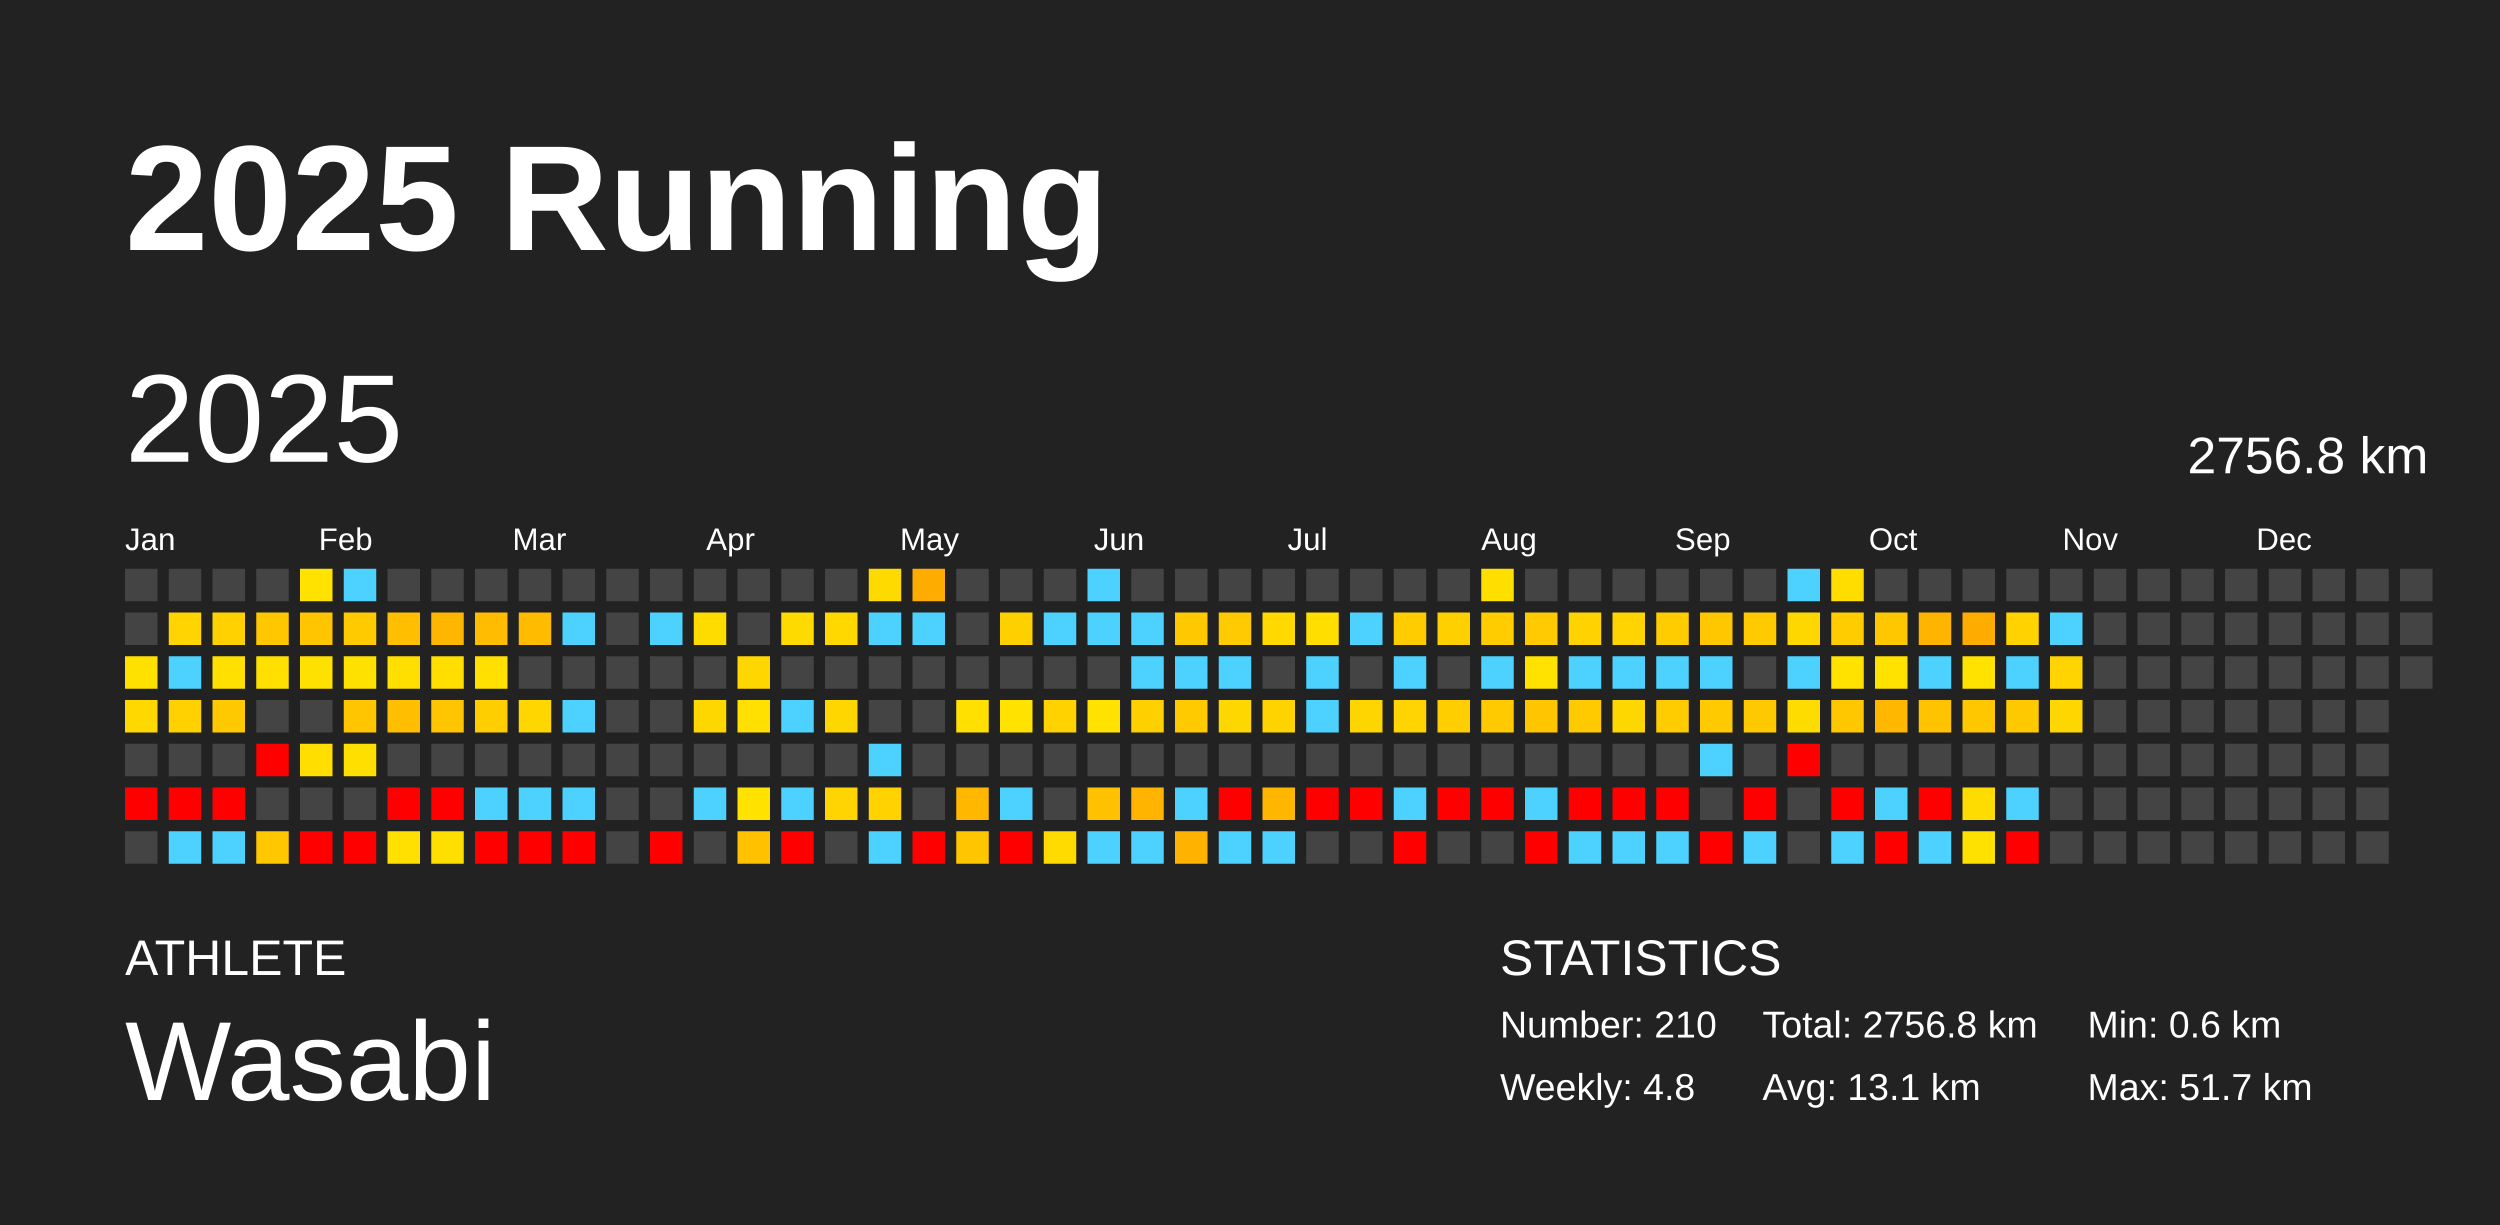
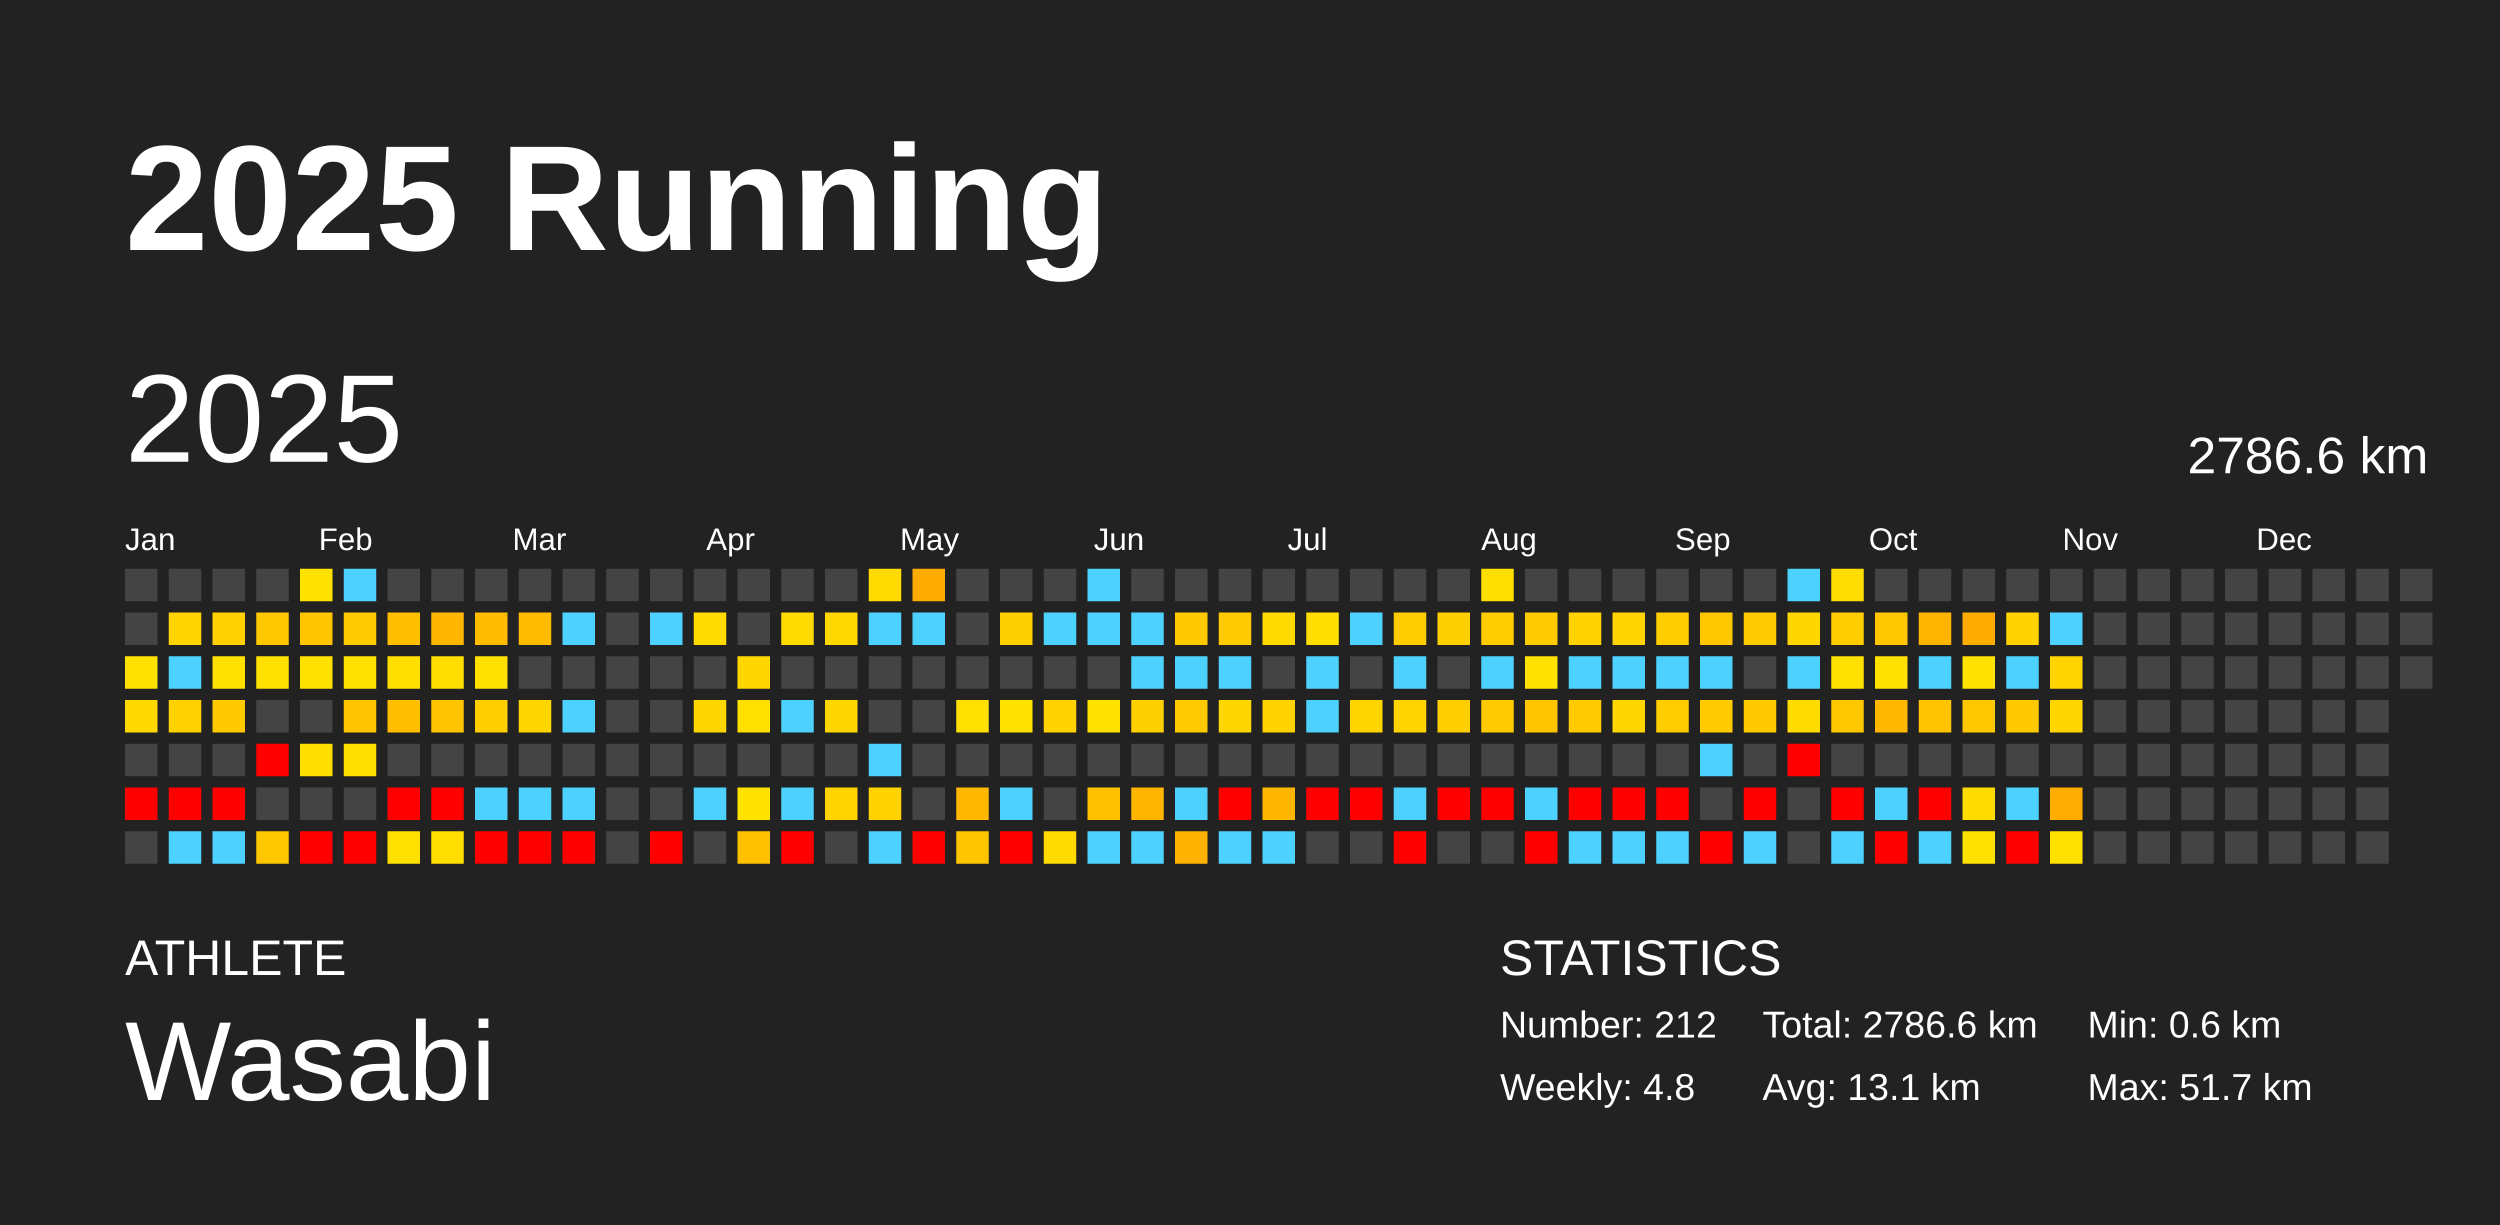
<svg xmlns="http://www.w3.org/2000/svg" baseProfile="full" height="98mm" version="1.1" viewBox="0,0,200,98" width="200mm">
  <defs />
  <rect fill="#222222" height="98" width="200" x="0" y="0" />
  <text fill="#FFFFFF" style="font-size:12px; font-family:Arial; font-weight:bold;" x="10" y="20">2025 Running</text>
  <text fill="#FFFFFF" style="font-size:4px; font-family:Arial" x="10" y="78">ATHLETE</text>
  <text fill="#FFFFFF" style="font-size:9px; font-family:Arial" x="10" y="88">Wasabi</text>
  <text fill="#FFFFFF" style="font-size:4px; font-family:Arial" x="120" y="78">STATISTICS</text>
-   <text fill="#FFFFFF" style="font-size:3px; font-family:Arial" x="120" y="83">Number: 210</text>
+   <text fill="#FFFFFF" style="font-size:3px; font-family:Arial" x="120" y="83">Number: 212</text>
  <text fill="#FFFFFF" style="font-size:3px; font-family:Arial" x="120" y="88">Weekly: 4.8</text>
-   <text fill="#FFFFFF" style="font-size:3px; font-family:Arial" x="141" y="83">Total: 2756.8 km</text>
+   <text fill="#FFFFFF" style="font-size:3px; font-family:Arial" x="141" y="83">Total: 2786.6 km</text>
  <text fill="#FFFFFF" style="font-size:3px; font-family:Arial" x="141" y="88">Avg: 13.1 km</text>
  <text fill="#FFFFFF" style="font-size:3px; font-family:Arial" x="167" y="83">Min: 0.6 km</text>
  <text fill="#FFFFFF" style="font-size:3px; font-family:Arial" x="167" y="88">Max: 51.7 km</text>
  <text dominant-baseline="hanging" fill="#FFFFFF" style="font-size:10.0px; font-family:Arial;" x="10" y="30">2025</text>
-   <text dominant-baseline="hanging" fill="#FFFFFF" style="font-size:4.125px; font-family:Arial;" x="175" y="35">2756.8 km</text>
+   <text dominant-baseline="hanging" fill="#FFFFFF" style="font-size:4.125px; font-family:Arial;" x="175" y="35">2786.6 km</text>
  <text fill="#FFFFFF" style="font-size:2.5px; font-family:Arial" x="10.0" y="44">Jan</text>
  <text fill="#FFFFFF" style="font-size:2.5px; font-family:Arial" x="25.5" y="44">Feb</text>
  <text fill="#FFFFFF" style="font-size:2.5px; font-family:Arial" x="41.0" y="44">Mar</text>
  <text fill="#FFFFFF" style="font-size:2.5px; font-family:Arial" x="56.5" y="44">Apr</text>
  <text fill="#FFFFFF" style="font-size:2.5px; font-family:Arial" x="72.0" y="44">May</text>
  <text fill="#FFFFFF" style="font-size:2.5px; font-family:Arial" x="87.5" y="44">Jun</text>
  <text fill="#FFFFFF" style="font-size:2.5px; font-family:Arial" x="103.0" y="44">Jul</text>
  <text fill="#FFFFFF" style="font-size:2.5px; font-family:Arial" x="118.5" y="44">Aug</text>
  <text fill="#FFFFFF" style="font-size:2.5px; font-family:Arial" x="134.0" y="44">Sep</text>
  <text fill="#FFFFFF" style="font-size:2.5px; font-family:Arial" x="149.5" y="44">Oct</text>
  <text fill="#FFFFFF" style="font-size:2.5px; font-family:Arial" x="165.0" y="44">Nov</text>
  <text fill="#FFFFFF" style="font-size:2.5px; font-family:Arial" x="180.5" y="44">Dec</text>
  <rect fill="#444444" height="2.6" width="2.6" x="10.0" y="45.5" />
  <rect fill="#444444" height="2.6" width="2.6" x="10.0" y="49.0" />
  <rect fill="#ffe100" height="2.6" width="2.6" x="10.0" y="52.5" />
  <rect fill="#ffd800" height="2.6" width="2.6" x="10.0" y="56.0" />
  <rect fill="#444444" height="2.6" width="2.6" x="10.0" y="59.5" />
  <rect fill="red" height="2.6" width="2.6" x="10.0" y="63.0" />
  <rect fill="#444444" height="2.6" width="2.6" x="10.0" y="66.5" />
  <rect fill="#444444" height="2.6" width="2.6" x="13.5" y="45.5" />
  <rect fill="#ffd400" height="2.6" width="2.6" x="13.5" y="49.0" />
  <rect fill="#4dd2ff" height="2.6" width="2.6" x="13.5" y="52.5" />
  <rect fill="#ffd100" height="2.6" width="2.6" x="13.5" y="56.0" />
  <rect fill="#444444" height="2.6" width="2.6" x="13.5" y="59.5" />
  <rect fill="red" height="2.6" width="2.6" x="13.5" y="63.0" />
  <rect fill="#4dd2ff" height="2.6" width="2.6" x="13.5" y="66.5" />
  <rect fill="#444444" height="2.6" width="2.6" x="17.0" y="45.5" />
  <rect fill="#ffd100" height="2.6" width="2.6" x="17.0" y="49.0" />
  <rect fill="#ffe000" height="2.6" width="2.6" x="17.0" y="52.5" />
  <rect fill="#ffc900" height="2.6" width="2.6" x="17.0" y="56.0" />
  <rect fill="#444444" height="2.6" width="2.6" x="17.0" y="59.5" />
  <rect fill="red" height="2.6" width="2.6" x="17.0" y="63.0" />
  <rect fill="#4dd2ff" height="2.6" width="2.6" x="17.0" y="66.5" />
  <rect fill="#444444" height="2.6" width="2.6" x="20.5" y="45.5" />
  <rect fill="#ffc700" height="2.6" width="2.6" x="20.5" y="49.0" />
  <rect fill="#ffe000" height="2.6" width="2.6" x="20.5" y="52.5" />
  <rect fill="#444444" height="2.6" width="2.6" x="20.5" y="56.0" />
  <rect fill="red" height="2.6" width="2.6" x="20.5" y="59.5" />
  <rect fill="#444444" height="2.6" width="2.6" x="20.5" y="63.0" />
  <rect fill="#ffc700" height="2.6" width="2.6" x="20.5" y="66.5" />
  <rect fill="#ffe200" height="2.6" width="2.6" x="24.0" y="45.5" />
  <rect fill="#ffc600" height="2.6" width="2.6" x="24.0" y="49.0" />
  <rect fill="#ffe100" height="2.6" width="2.6" x="24.0" y="52.5" />
  <rect fill="#444444" height="2.6" width="2.6" x="24.0" y="56.0" />
  <rect fill="#ffde00" height="2.6" width="2.6" x="24.0" y="59.5" />
  <rect fill="#444444" height="2.6" width="2.6" x="24.0" y="63.0" />
  <rect fill="red" height="2.6" width="2.6" x="24.0" y="66.5" />
  <rect fill="#4dd2ff" height="2.6" width="2.6" x="27.5" y="45.5" />
  <rect fill="#ffca00" height="2.6" width="2.6" x="27.5" y="49.0" />
  <rect fill="#ffe100" height="2.6" width="2.6" x="27.5" y="52.5" />
  <rect fill="#ffc500" height="2.6" width="2.6" x="27.5" y="56.0" />
  <rect fill="#ffdf00" height="2.6" width="2.6" x="27.5" y="59.5" />
  <rect fill="#444444" height="2.6" width="2.6" x="27.5" y="63.0" />
  <rect fill="red" height="2.6" width="2.6" x="27.5" y="66.5" />
  <rect fill="#444444" height="2.6" width="2.6" x="31.0" y="45.5" />
  <rect fill="#ffbe00" height="2.6" width="2.6" x="31.0" y="49.0" />
  <rect fill="#ffdf00" height="2.6" width="2.6" x="31.0" y="52.5" />
  <rect fill="#ffbe00" height="2.6" width="2.6" x="31.0" y="56.0" />
  <rect fill="#444444" height="2.6" width="2.6" x="31.0" y="59.5" />
  <rect fill="red" height="2.6" width="2.6" x="31.0" y="63.0" />
  <rect fill="#ffe000" height="2.6" width="2.6" x="31.0" y="66.5" />
  <rect fill="#444444" height="2.6" width="2.6" x="34.5" y="45.5" />
  <rect fill="#ffb600" height="2.6" width="2.6" x="34.5" y="49.0" />
  <rect fill="#ffde00" height="2.6" width="2.6" x="34.5" y="52.5" />
  <rect fill="#ffc500" height="2.6" width="2.6" x="34.5" y="56.0" />
  <rect fill="#444444" height="2.6" width="2.6" x="34.5" y="59.5" />
  <rect fill="red" height="2.6" width="2.6" x="34.5" y="63.0" />
  <rect fill="#ffdf00" height="2.6" width="2.6" x="34.5" y="66.5" />
  <rect fill="#444444" height="2.6" width="2.6" x="38.0" y="45.5" />
  <rect fill="#ffbc00" height="2.6" width="2.6" x="38.0" y="49.0" />
  <rect fill="#ffe000" height="2.6" width="2.6" x="38.0" y="52.5" />
  <rect fill="#ffce00" height="2.6" width="2.6" x="38.0" y="56.0" />
  <rect fill="#444444" height="2.6" width="2.6" x="38.0" y="59.5" />
  <rect fill="#4dd2ff" height="2.6" width="2.6" x="38.0" y="63.0" />
  <rect fill="red" height="2.6" width="2.6" x="38.0" y="66.5" />
  <rect fill="#444444" height="2.6" width="2.6" x="41.5" y="45.5" />
  <rect fill="#ffbb00" height="2.6" width="2.6" x="41.5" y="49.0" />
  <rect fill="#444444" height="2.6" width="2.6" x="41.5" y="52.5" />
  <rect fill="#ffd600" height="2.6" width="2.6" x="41.5" y="56.0" />
  <rect fill="#444444" height="2.6" width="2.6" x="41.5" y="59.5" />
  <rect fill="#4dd2ff" height="2.6" width="2.6" x="41.5" y="63.0" />
  <rect fill="red" height="2.6" width="2.6" x="41.5" y="66.5" />
  <rect fill="#444444" height="2.6" width="2.6" x="45.0" y="45.5" />
  <rect fill="#4dd2ff" height="2.6" width="2.6" x="45.0" y="49.0" />
  <rect fill="#444444" height="2.6" width="2.6" x="45.0" y="52.5" />
  <rect fill="#4dd2ff" height="2.6" width="2.6" x="45.0" y="56.0" />
  <rect fill="#444444" height="2.6" width="2.6" x="45.0" y="59.5" />
  <rect fill="#4dd2ff" height="2.6" width="2.6" x="45.0" y="63.0" />
  <rect fill="red" height="2.6" width="2.6" x="45.0" y="66.5" />
  <rect fill="#444444" height="2.6" width="2.6" x="48.5" y="45.5" />
  <rect fill="#444444" height="2.6" width="2.6" x="48.5" y="49.0" />
  <rect fill="#444444" height="2.6" width="2.6" x="48.5" y="52.5" />
  <rect fill="#444444" height="2.6" width="2.6" x="48.5" y="56.0" />
  <rect fill="#444444" height="2.6" width="2.6" x="48.5" y="59.5" />
  <rect fill="#444444" height="2.6" width="2.6" x="48.5" y="63.0" />
  <rect fill="#444444" height="2.6" width="2.6" x="48.5" y="66.5" />
  <rect fill="#444444" height="2.6" width="2.6" x="52.0" y="45.5" />
  <rect fill="#4dd2ff" height="2.6" width="2.6" x="52.0" y="49.0" />
  <rect fill="#444444" height="2.6" width="2.6" x="52.0" y="52.5" />
  <rect fill="#444444" height="2.6" width="2.6" x="52.0" y="56.0" />
  <rect fill="#444444" height="2.6" width="2.6" x="52.0" y="59.5" />
  <rect fill="#444444" height="2.6" width="2.6" x="52.0" y="63.0" />
  <rect fill="red" height="2.6" width="2.6" x="52.0" y="66.5" />
  <rect fill="#444444" height="2.6" width="2.6" x="55.5" y="45.5" />
  <rect fill="#ffdc00" height="2.6" width="2.6" x="55.5" y="49.0" />
  <rect fill="#444444" height="2.6" width="2.6" x="55.5" y="52.5" />
  <rect fill="#ffd700" height="2.6" width="2.6" x="55.5" y="56.0" />
  <rect fill="#444444" height="2.6" width="2.6" x="55.5" y="59.5" />
  <rect fill="#4dd2ff" height="2.6" width="2.6" x="55.5" y="63.0" />
  <rect fill="#444444" height="2.6" width="2.6" x="55.5" y="66.5" />
  <rect fill="#444444" height="2.6" width="2.6" x="59.0" y="45.5" />
  <rect fill="#444444" height="2.6" width="2.6" x="59.0" y="49.0" />
  <rect fill="#ffd700" height="2.6" width="2.6" x="59.0" y="52.5" />
  <rect fill="#ffe000" height="2.6" width="2.6" x="59.0" y="56.0" />
  <rect fill="#444444" height="2.6" width="2.6" x="59.0" y="59.5" />
  <rect fill="#ffe200" height="2.6" width="2.6" x="59.0" y="63.0" />
  <rect fill="#ffc100" height="2.6" width="2.6" x="59.0" y="66.5" />
  <rect fill="#444444" height="2.6" width="2.6" x="62.5" y="45.5" />
  <rect fill="#ffda00" height="2.6" width="2.6" x="62.5" y="49.0" />
  <rect fill="#444444" height="2.6" width="2.6" x="62.5" y="52.5" />
  <rect fill="#4dd2ff" height="2.6" width="2.6" x="62.5" y="56.0" />
  <rect fill="#444444" height="2.6" width="2.6" x="62.5" y="59.5" />
  <rect fill="#4dd2ff" height="2.6" width="2.6" x="62.5" y="63.0" />
  <rect fill="red" height="2.6" width="2.6" x="62.5" y="66.5" />
  <rect fill="#444444" height="2.6" width="2.6" x="66.0" y="45.5" />
  <rect fill="#ffd800" height="2.6" width="2.6" x="66.0" y="49.0" />
  <rect fill="#444444" height="2.6" width="2.6" x="66.0" y="52.5" />
  <rect fill="#ffd700" height="2.6" width="2.6" x="66.0" y="56.0" />
  <rect fill="#444444" height="2.6" width="2.6" x="66.0" y="59.5" />
  <rect fill="#ffd400" height="2.6" width="2.6" x="66.0" y="63.0" />
  <rect fill="#444444" height="2.6" width="2.6" x="66.0" y="66.5" />
  <rect fill="#ffda00" height="2.6" width="2.6" x="69.5" y="45.5" />
  <rect fill="#4dd2ff" height="2.6" width="2.6" x="69.5" y="49.0" />
  <rect fill="#444444" height="2.6" width="2.6" x="69.5" y="52.5" />
  <rect fill="#444444" height="2.6" width="2.6" x="69.5" y="56.0" />
  <rect fill="#4dd2ff" height="2.6" width="2.6" x="69.5" y="59.5" />
  <rect fill="#ffd200" height="2.6" width="2.6" x="69.5" y="63.0" />
  <rect fill="#4dd2ff" height="2.6" width="2.6" x="69.5" y="66.5" />
  <rect fill="#ffac00" height="2.6" width="2.6" x="73.0" y="45.5" />
  <rect fill="#4dd2ff" height="2.6" width="2.6" x="73.0" y="49.0" />
  <rect fill="#444444" height="2.6" width="2.6" x="73.0" y="52.5" />
  <rect fill="#444444" height="2.6" width="2.6" x="73.0" y="56.0" />
  <rect fill="#444444" height="2.6" width="2.6" x="73.0" y="59.5" />
  <rect fill="#444444" height="2.6" width="2.6" x="73.0" y="63.0" />
  <rect fill="red" height="2.6" width="2.6" x="73.0" y="66.5" />
  <rect fill="#444444" height="2.6" width="2.6" x="76.5" y="45.5" />
  <rect fill="#444444" height="2.6" width="2.6" x="76.5" y="49.0" />
  <rect fill="#444444" height="2.6" width="2.6" x="76.5" y="52.5" />
  <rect fill="#ffe000" height="2.6" width="2.6" x="76.5" y="56.0" />
  <rect fill="#444444" height="2.6" width="2.6" x="76.5" y="59.5" />
  <rect fill="#ffb700" height="2.6" width="2.6" x="76.5" y="63.0" />
  <rect fill="#ffc600" height="2.6" width="2.6" x="76.5" y="66.5" />
  <rect fill="#444444" height="2.6" width="2.6" x="80.0" y="45.5" />
  <rect fill="#ffd000" height="2.6" width="2.6" x="80.0" y="49.0" />
  <rect fill="#444444" height="2.6" width="2.6" x="80.0" y="52.5" />
  <rect fill="#ffe200" height="2.6" width="2.6" x="80.0" y="56.0" />
  <rect fill="#444444" height="2.6" width="2.6" x="80.0" y="59.5" />
  <rect fill="#4dd2ff" height="2.6" width="2.6" x="80.0" y="63.0" />
  <rect fill="red" height="2.6" width="2.6" x="80.0" y="66.5" />
  <rect fill="#444444" height="2.6" width="2.6" x="83.5" y="45.5" />
  <rect fill="#4dd2ff" height="2.6" width="2.6" x="83.5" y="49.0" />
  <rect fill="#444444" height="2.6" width="2.6" x="83.5" y="52.5" />
  <rect fill="#ffd200" height="2.6" width="2.6" x="83.5" y="56.0" />
  <rect fill="#444444" height="2.6" width="2.6" x="83.5" y="59.5" />
  <rect fill="#444444" height="2.6" width="2.6" x="83.5" y="63.0" />
  <rect fill="#ffdb00" height="2.6" width="2.6" x="83.5" y="66.5" />
  <rect fill="#4dd2ff" height="2.6" width="2.6" x="87.0" y="45.5" />
  <rect fill="#4dd2ff" height="2.6" width="2.6" x="87.0" y="49.0" />
  <rect fill="#444444" height="2.6" width="2.6" x="87.0" y="52.5" />
  <rect fill="#ffe200" height="2.6" width="2.6" x="87.0" y="56.0" />
  <rect fill="#444444" height="2.6" width="2.6" x="87.0" y="59.5" />
  <rect fill="#ffc100" height="2.6" width="2.6" x="87.0" y="63.0" />
  <rect fill="#4dd2ff" height="2.6" width="2.6" x="87.0" y="66.5" />
  <rect fill="#444444" height="2.6" width="2.6" x="90.5" y="45.5" />
  <rect fill="#4dd2ff" height="2.6" width="2.6" x="90.5" y="49.0" />
  <rect fill="#4dd2ff" height="2.6" width="2.6" x="90.5" y="52.5" />
  <rect fill="#ffd000" height="2.6" width="2.6" x="90.5" y="56.0" />
  <rect fill="#444444" height="2.6" width="2.6" x="90.5" y="59.5" />
  <rect fill="#ffb400" height="2.6" width="2.6" x="90.5" y="63.0" />
  <rect fill="#4dd2ff" height="2.6" width="2.6" x="90.5" y="66.5" />
  <rect fill="#444444" height="2.6" width="2.6" x="94.0" y="45.5" />
  <rect fill="#ffc900" height="2.6" width="2.6" x="94.0" y="49.0" />
  <rect fill="#4dd2ff" height="2.6" width="2.6" x="94.0" y="52.5" />
  <rect fill="#ffcb00" height="2.6" width="2.6" x="94.0" y="56.0" />
  <rect fill="#444444" height="2.6" width="2.6" x="94.0" y="59.5" />
  <rect fill="#4dd2ff" height="2.6" width="2.6" x="94.0" y="63.0" />
  <rect fill="#ffb300" height="2.6" width="2.6" x="94.0" y="66.5" />
  <rect fill="#444444" height="2.6" width="2.6" x="97.5" y="45.5" />
  <rect fill="#ffca00" height="2.6" width="2.6" x="97.5" y="49.0" />
  <rect fill="#4dd2ff" height="2.6" width="2.6" x="97.5" y="52.5" />
  <rect fill="#ffd700" height="2.6" width="2.6" x="97.5" y="56.0" />
  <rect fill="#444444" height="2.6" width="2.6" x="97.5" y="59.5" />
  <rect fill="red" height="2.6" width="2.6" x="97.5" y="63.0" />
  <rect fill="#4dd2ff" height="2.6" width="2.6" x="97.5" y="66.5" />
  <rect fill="#444444" height="2.6" width="2.6" x="101.0" y="45.5" />
  <rect fill="#ffd900" height="2.6" width="2.6" x="101.0" y="49.0" />
  <rect fill="#444444" height="2.6" width="2.6" x="101.0" y="52.5" />
  <rect fill="#ffd300" height="2.6" width="2.6" x="101.0" y="56.0" />
  <rect fill="#444444" height="2.6" width="2.6" x="101.0" y="59.5" />
  <rect fill="#ffb600" height="2.6" width="2.6" x="101.0" y="63.0" />
  <rect fill="#4dd2ff" height="2.6" width="2.6" x="101.0" y="66.5" />
  <rect fill="#444444" height="2.6" width="2.6" x="104.5" y="45.5" />
  <rect fill="#ffde00" height="2.6" width="2.6" x="104.5" y="49.0" />
  <rect fill="#4dd2ff" height="2.6" width="2.6" x="104.5" y="52.5" />
  <rect fill="#4dd2ff" height="2.6" width="2.6" x="104.5" y="56.0" />
  <rect fill="#444444" height="2.6" width="2.6" x="104.5" y="59.5" />
  <rect fill="red" height="2.6" width="2.6" x="104.5" y="63.0" />
  <rect fill="#444444" height="2.6" width="2.6" x="104.5" y="66.5" />
  <rect fill="#444444" height="2.6" width="2.6" x="108.0" y="45.5" />
  <rect fill="#4dd2ff" height="2.6" width="2.6" x="108.0" y="49.0" />
  <rect fill="#444444" height="2.6" width="2.6" x="108.0" y="52.5" />
  <rect fill="#ffd500" height="2.6" width="2.6" x="108.0" y="56.0" />
  <rect fill="#444444" height="2.6" width="2.6" x="108.0" y="59.5" />
  <rect fill="red" height="2.6" width="2.6" x="108.0" y="63.0" />
  <rect fill="#444444" height="2.6" width="2.6" x="108.0" y="66.5" />
  <rect fill="#444444" height="2.6" width="2.6" x="111.5" y="45.5" />
  <rect fill="#ffcc00" height="2.6" width="2.6" x="111.5" y="49.0" />
  <rect fill="#4dd2ff" height="2.6" width="2.6" x="111.5" y="52.5" />
  <rect fill="#ffd400" height="2.6" width="2.6" x="111.5" y="56.0" />
  <rect fill="#444444" height="2.6" width="2.6" x="111.5" y="59.5" />
  <rect fill="#4dd2ff" height="2.6" width="2.6" x="111.5" y="63.0" />
  <rect fill="red" height="2.6" width="2.6" x="111.5" y="66.5" />
  <rect fill="#444444" height="2.6" width="2.6" x="115.0" y="45.5" />
  <rect fill="#ffd000" height="2.6" width="2.6" x="115.0" y="49.0" />
  <rect fill="#444444" height="2.6" width="2.6" x="115.0" y="52.5" />
  <rect fill="#ffce00" height="2.6" width="2.6" x="115.0" y="56.0" />
  <rect fill="#444444" height="2.6" width="2.6" x="115.0" y="59.5" />
  <rect fill="red" height="2.6" width="2.6" x="115.0" y="63.0" />
  <rect fill="#444444" height="2.6" width="2.6" x="115.0" y="66.5" />
  <rect fill="#ffdf00" height="2.6" width="2.6" x="118.5" y="45.5" />
  <rect fill="#ffcc00" height="2.6" width="2.6" x="118.5" y="49.0" />
  <rect fill="#4dd2ff" height="2.6" width="2.6" x="118.5" y="52.5" />
  <rect fill="#ffca00" height="2.6" width="2.6" x="118.5" y="56.0" />
  <rect fill="#444444" height="2.6" width="2.6" x="118.5" y="59.5" />
  <rect fill="red" height="2.6" width="2.6" x="118.5" y="63.0" />
  <rect fill="#444444" height="2.6" width="2.6" x="118.5" y="66.5" />
  <rect fill="#444444" height="2.6" width="2.6" x="122.0" y="45.5" />
  <rect fill="#ffcb00" height="2.6" width="2.6" x="122.0" y="49.0" />
  <rect fill="#ffe200" height="2.6" width="2.6" x="122.0" y="52.5" />
  <rect fill="#ffc600" height="2.6" width="2.6" x="122.0" y="56.0" />
  <rect fill="#444444" height="2.6" width="2.6" x="122.0" y="59.5" />
  <rect fill="#4dd2ff" height="2.6" width="2.6" x="122.0" y="63.0" />
  <rect fill="red" height="2.6" width="2.6" x="122.0" y="66.5" />
  <rect fill="#444444" height="2.6" width="2.6" x="125.5" y="45.5" />
  <rect fill="#ffd200" height="2.6" width="2.6" x="125.5" y="49.0" />
  <rect fill="#4dd2ff" height="2.6" width="2.6" x="125.5" y="52.5" />
  <rect fill="#ffca00" height="2.6" width="2.6" x="125.5" y="56.0" />
  <rect fill="#444444" height="2.6" width="2.6" x="125.5" y="59.5" />
  <rect fill="red" height="2.6" width="2.6" x="125.5" y="63.0" />
  <rect fill="#4dd2ff" height="2.6" width="2.6" x="125.5" y="66.5" />
  <rect fill="#444444" height="2.6" width="2.6" x="129.0" y="45.5" />
  <rect fill="#ffd400" height="2.6" width="2.6" x="129.0" y="49.0" />
  <rect fill="#4dd2ff" height="2.6" width="2.6" x="129.0" y="52.5" />
  <rect fill="#ffd700" height="2.6" width="2.6" x="129.0" y="56.0" />
  <rect fill="#444444" height="2.6" width="2.6" x="129.0" y="59.5" />
  <rect fill="red" height="2.6" width="2.6" x="129.0" y="63.0" />
  <rect fill="#4dd2ff" height="2.6" width="2.6" x="129.0" y="66.5" />
  <rect fill="#444444" height="2.6" width="2.6" x="132.5" y="45.5" />
  <rect fill="#ffcc00" height="2.6" width="2.6" x="132.5" y="49.0" />
  <rect fill="#4dd2ff" height="2.6" width="2.6" x="132.5" y="52.5" />
  <rect fill="#ffcc00" height="2.6" width="2.6" x="132.5" y="56.0" />
  <rect fill="#444444" height="2.6" width="2.6" x="132.5" y="59.5" />
  <rect fill="red" height="2.6" width="2.6" x="132.5" y="63.0" />
  <rect fill="#4dd2ff" height="2.6" width="2.6" x="132.5" y="66.5" />
  <rect fill="#444444" height="2.6" width="2.6" x="136.0" y="45.5" />
  <rect fill="#ffc700" height="2.6" width="2.6" x="136.0" y="49.0" />
  <rect fill="#4dd2ff" height="2.6" width="2.6" x="136.0" y="52.5" />
  <rect fill="#ffca00" height="2.6" width="2.6" x="136.0" y="56.0" />
  <rect fill="#4dd2ff" height="2.6" width="2.6" x="136.0" y="59.5" />
  <rect fill="#444444" height="2.6" width="2.6" x="136.0" y="63.0" />
  <rect fill="red" height="2.6" width="2.6" x="136.0" y="66.5" />
  <rect fill="#444444" height="2.6" width="2.6" x="139.5" y="45.5" />
  <rect fill="#ffcb00" height="2.6" width="2.6" x="139.5" y="49.0" />
  <rect fill="#444444" height="2.6" width="2.6" x="139.5" y="52.5" />
  <rect fill="#ffc900" height="2.6" width="2.6" x="139.5" y="56.0" />
  <rect fill="#444444" height="2.6" width="2.6" x="139.5" y="59.5" />
  <rect fill="red" height="2.6" width="2.6" x="139.5" y="63.0" />
  <rect fill="#4dd2ff" height="2.6" width="2.6" x="139.5" y="66.5" />
  <rect fill="#4dd2ff" height="2.6" width="2.6" x="143.0" y="45.5" />
  <rect fill="#ffd700" height="2.6" width="2.6" x="143.0" y="49.0" />
  <rect fill="#4dd2ff" height="2.6" width="2.6" x="143.0" y="52.5" />
  <rect fill="#ffdc00" height="2.6" width="2.6" x="143.0" y="56.0" />
  <rect fill="red" height="2.6" width="2.6" x="143.0" y="59.5" />
  <rect fill="#444444" height="2.6" width="2.6" x="143.0" y="63.0" />
  <rect fill="#444444" height="2.6" width="2.6" x="143.0" y="66.5" />
  <rect fill="#ffdd00" height="2.6" width="2.6" x="146.5" y="45.5" />
  <rect fill="#ffcc00" height="2.6" width="2.6" x="146.5" y="49.0" />
  <rect fill="#ffe200" height="2.6" width="2.6" x="146.5" y="52.5" />
  <rect fill="#ffc700" height="2.6" width="2.6" x="146.5" y="56.0" />
  <rect fill="#444444" height="2.6" width="2.6" x="146.5" y="59.5" />
  <rect fill="red" height="2.6" width="2.6" x="146.5" y="63.0" />
  <rect fill="#4dd2ff" height="2.6" width="2.6" x="146.5" y="66.5" />
  <rect fill="#444444" height="2.6" width="2.6" x="150.0" y="45.5" />
  <rect fill="#ffc700" height="2.6" width="2.6" x="150.0" y="49.0" />
  <rect fill="#ffe200" height="2.6" width="2.6" x="150.0" y="52.5" />
  <rect fill="#ffb700" height="2.6" width="2.6" x="150.0" y="56.0" />
  <rect fill="#444444" height="2.6" width="2.6" x="150.0" y="59.5" />
  <rect fill="#4dd2ff" height="2.6" width="2.6" x="150.0" y="63.0" />
  <rect fill="red" height="2.6" width="2.6" x="150.0" y="66.5" />
  <rect fill="#444444" height="2.6" width="2.6" x="153.5" y="45.5" />
  <rect fill="#ffb500" height="2.6" width="2.6" x="153.5" y="49.0" />
  <rect fill="#4dd2ff" height="2.6" width="2.6" x="153.5" y="52.5" />
  <rect fill="#ffc300" height="2.6" width="2.6" x="153.5" y="56.0" />
  <rect fill="#444444" height="2.6" width="2.6" x="153.5" y="59.5" />
  <rect fill="red" height="2.6" width="2.6" x="153.5" y="63.0" />
  <rect fill="#4dd2ff" height="2.6" width="2.6" x="153.5" y="66.5" />
  <rect fill="#444444" height="2.6" width="2.6" x="157.0" y="45.5" />
  <rect fill="#ffac00" height="2.6" width="2.6" x="157.0" y="49.0" />
  <rect fill="#ffe200" height="2.6" width="2.6" x="157.0" y="52.5" />
  <rect fill="#ffc700" height="2.6" width="2.6" x="157.0" y="56.0" />
  <rect fill="#444444" height="2.6" width="2.6" x="157.0" y="59.5" />
  <rect fill="#ffdc00" height="2.6" width="2.6" x="157.0" y="63.0" />
  <rect fill="#ffe100" height="2.6" width="2.6" x="157.0" y="66.5" />
  <rect fill="#444444" height="2.6" width="2.6" x="160.5" y="45.5" />
  <rect fill="#ffd200" height="2.6" width="2.6" x="160.5" y="49.0" />
  <rect fill="#4dd2ff" height="2.6" width="2.6" x="160.5" y="52.5" />
  <rect fill="#ffc900" height="2.6" width="2.6" x="160.5" y="56.0" />
  <rect fill="#444444" height="2.6" width="2.6" x="160.5" y="59.5" />
  <rect fill="#4dd2ff" height="2.6" width="2.6" x="160.5" y="63.0" />
  <rect fill="red" height="2.6" width="2.6" x="160.5" y="66.5" />
  <rect fill="#444444" height="2.6" width="2.6" x="164.0" y="45.5" />
  <rect fill="#4dd2ff" height="2.6" width="2.6" x="164.0" y="49.0" />
  <rect fill="#ffd400" height="2.6" width="2.6" x="164.0" y="52.5" />
  <rect fill="#ffd600" height="2.6" width="2.6" x="164.0" y="56.0" />
  <rect fill="#444444" height="2.6" width="2.6" x="164.0" y="59.5" />
-   <rect fill="#444444" height="2.6" width="2.6" x="164.0" y="63.0" />
-   <rect fill="#444444" height="2.6" width="2.6" x="164.0" y="66.5" />
+   <rect fill="#ffad00" height="2.6" width="2.6" x="164.0" y="63.0" />
+   <rect fill="#ffe100" height="2.6" width="2.6" x="164.0" y="66.5" />
  <rect fill="#444444" height="2.6" width="2.6" x="167.5" y="45.5" />
  <rect fill="#444444" height="2.6" width="2.6" x="167.5" y="49.0" />
  <rect fill="#444444" height="2.6" width="2.6" x="167.5" y="52.5" />
  <rect fill="#444444" height="2.6" width="2.6" x="167.5" y="56.0" />
  <rect fill="#444444" height="2.6" width="2.6" x="167.5" y="59.5" />
  <rect fill="#444444" height="2.6" width="2.6" x="167.5" y="63.0" />
  <rect fill="#444444" height="2.6" width="2.6" x="167.5" y="66.5" />
  <rect fill="#444444" height="2.6" width="2.6" x="171.0" y="45.5" />
  <rect fill="#444444" height="2.6" width="2.6" x="171.0" y="49.0" />
  <rect fill="#444444" height="2.6" width="2.6" x="171.0" y="52.5" />
  <rect fill="#444444" height="2.6" width="2.6" x="171.0" y="56.0" />
  <rect fill="#444444" height="2.6" width="2.6" x="171.0" y="59.5" />
  <rect fill="#444444" height="2.6" width="2.6" x="171.0" y="63.0" />
  <rect fill="#444444" height="2.6" width="2.6" x="171.0" y="66.5" />
  <rect fill="#444444" height="2.6" width="2.6" x="174.5" y="45.5" />
  <rect fill="#444444" height="2.6" width="2.6" x="174.5" y="49.0" />
  <rect fill="#444444" height="2.6" width="2.6" x="174.5" y="52.5" />
  <rect fill="#444444" height="2.6" width="2.6" x="174.5" y="56.0" />
  <rect fill="#444444" height="2.6" width="2.6" x="174.5" y="59.5" />
  <rect fill="#444444" height="2.6" width="2.6" x="174.5" y="63.0" />
  <rect fill="#444444" height="2.6" width="2.6" x="174.5" y="66.5" />
  <rect fill="#444444" height="2.6" width="2.6" x="178.0" y="45.5" />
  <rect fill="#444444" height="2.6" width="2.6" x="178.0" y="49.0" />
  <rect fill="#444444" height="2.6" width="2.6" x="178.0" y="52.5" />
  <rect fill="#444444" height="2.6" width="2.6" x="178.0" y="56.0" />
  <rect fill="#444444" height="2.6" width="2.6" x="178.0" y="59.5" />
  <rect fill="#444444" height="2.6" width="2.6" x="178.0" y="63.0" />
  <rect fill="#444444" height="2.6" width="2.6" x="178.0" y="66.5" />
  <rect fill="#444444" height="2.6" width="2.6" x="181.5" y="45.5" />
  <rect fill="#444444" height="2.6" width="2.6" x="181.5" y="49.0" />
  <rect fill="#444444" height="2.6" width="2.6" x="181.5" y="52.5" />
  <rect fill="#444444" height="2.6" width="2.6" x="181.5" y="56.0" />
  <rect fill="#444444" height="2.6" width="2.6" x="181.5" y="59.5" />
  <rect fill="#444444" height="2.6" width="2.6" x="181.5" y="63.0" />
  <rect fill="#444444" height="2.6" width="2.6" x="181.5" y="66.5" />
  <rect fill="#444444" height="2.6" width="2.6" x="185.0" y="45.5" />
  <rect fill="#444444" height="2.6" width="2.6" x="185.0" y="49.0" />
  <rect fill="#444444" height="2.6" width="2.6" x="185.0" y="52.5" />
  <rect fill="#444444" height="2.6" width="2.6" x="185.0" y="56.0" />
  <rect fill="#444444" height="2.6" width="2.6" x="185.0" y="59.5" />
  <rect fill="#444444" height="2.6" width="2.6" x="185.0" y="63.0" />
  <rect fill="#444444" height="2.6" width="2.6" x="185.0" y="66.5" />
  <rect fill="#444444" height="2.6" width="2.6" x="188.5" y="45.5" />
  <rect fill="#444444" height="2.6" width="2.6" x="188.5" y="49.0" />
  <rect fill="#444444" height="2.6" width="2.6" x="188.5" y="52.5" />
  <rect fill="#444444" height="2.6" width="2.6" x="188.5" y="56.0" />
  <rect fill="#444444" height="2.6" width="2.6" x="188.5" y="59.5" />
  <rect fill="#444444" height="2.6" width="2.6" x="188.5" y="63.0" />
  <rect fill="#444444" height="2.6" width="2.6" x="188.5" y="66.5" />
  <rect fill="#444444" height="2.6" width="2.6" x="192.0" y="45.5" />
  <rect fill="#444444" height="2.6" width="2.6" x="192.0" y="49.0" />
  <rect fill="#444444" height="2.6" width="2.6" x="192.0" y="52.5" />
</svg>
